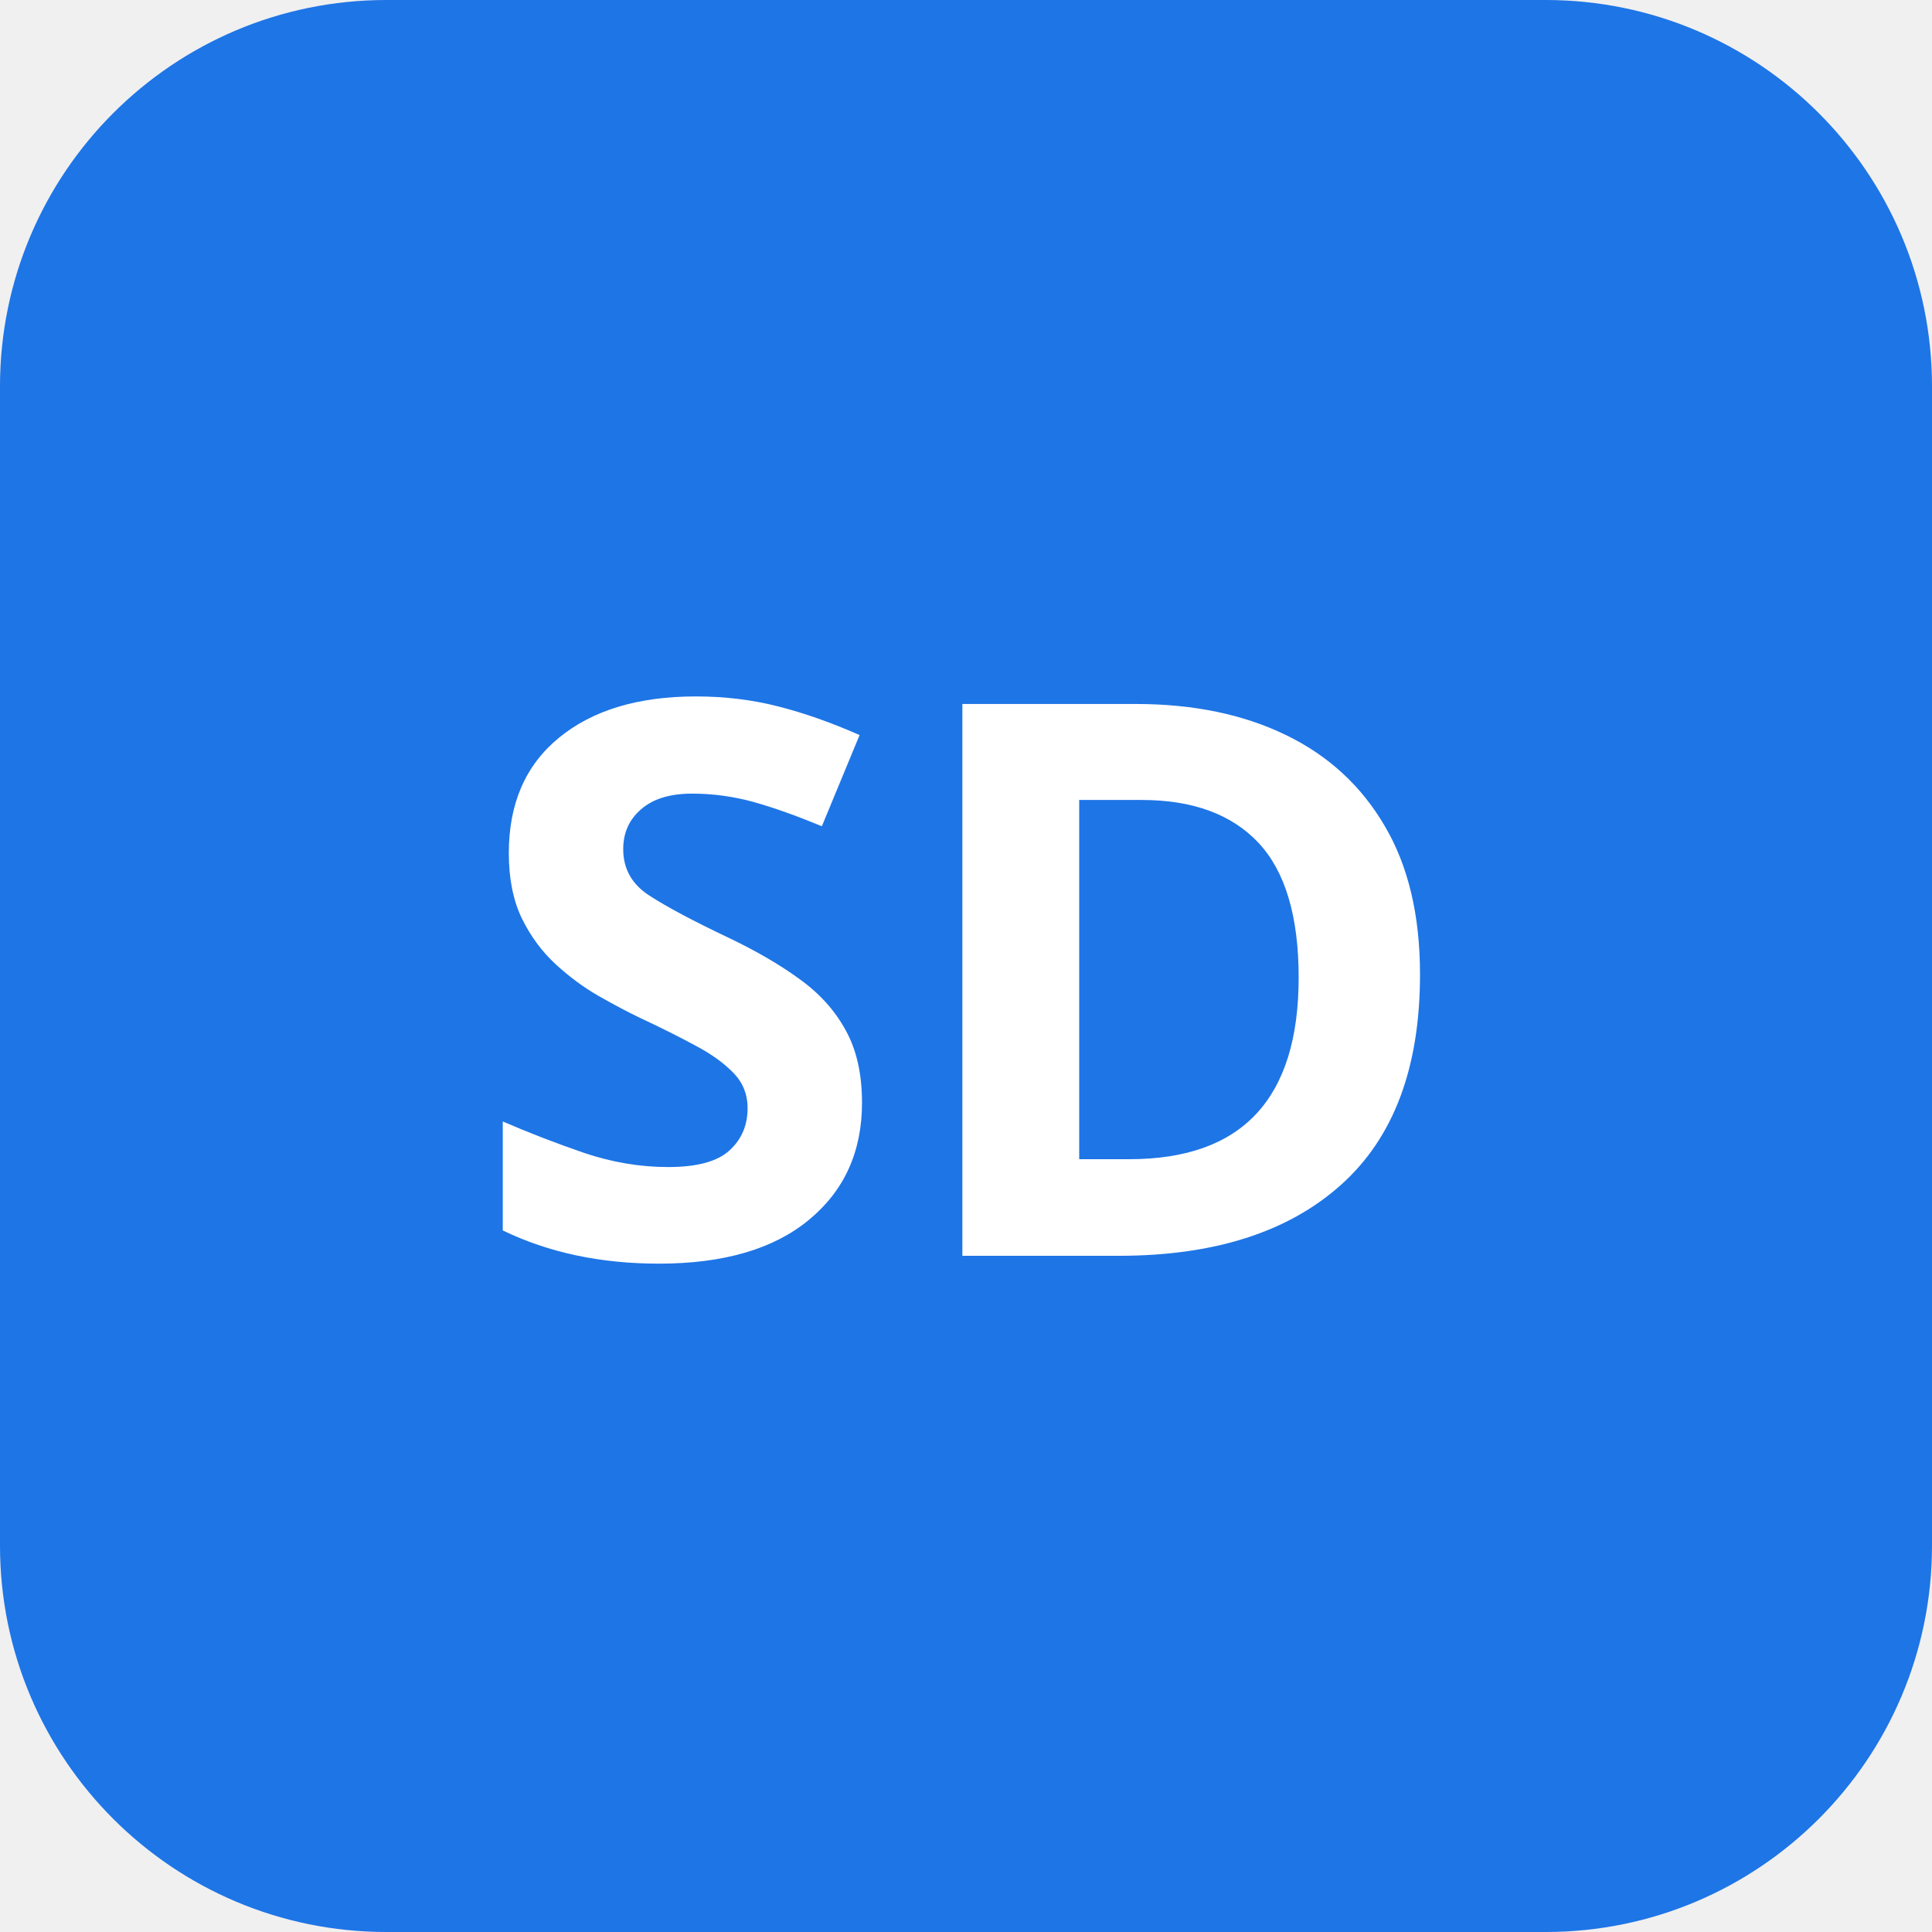
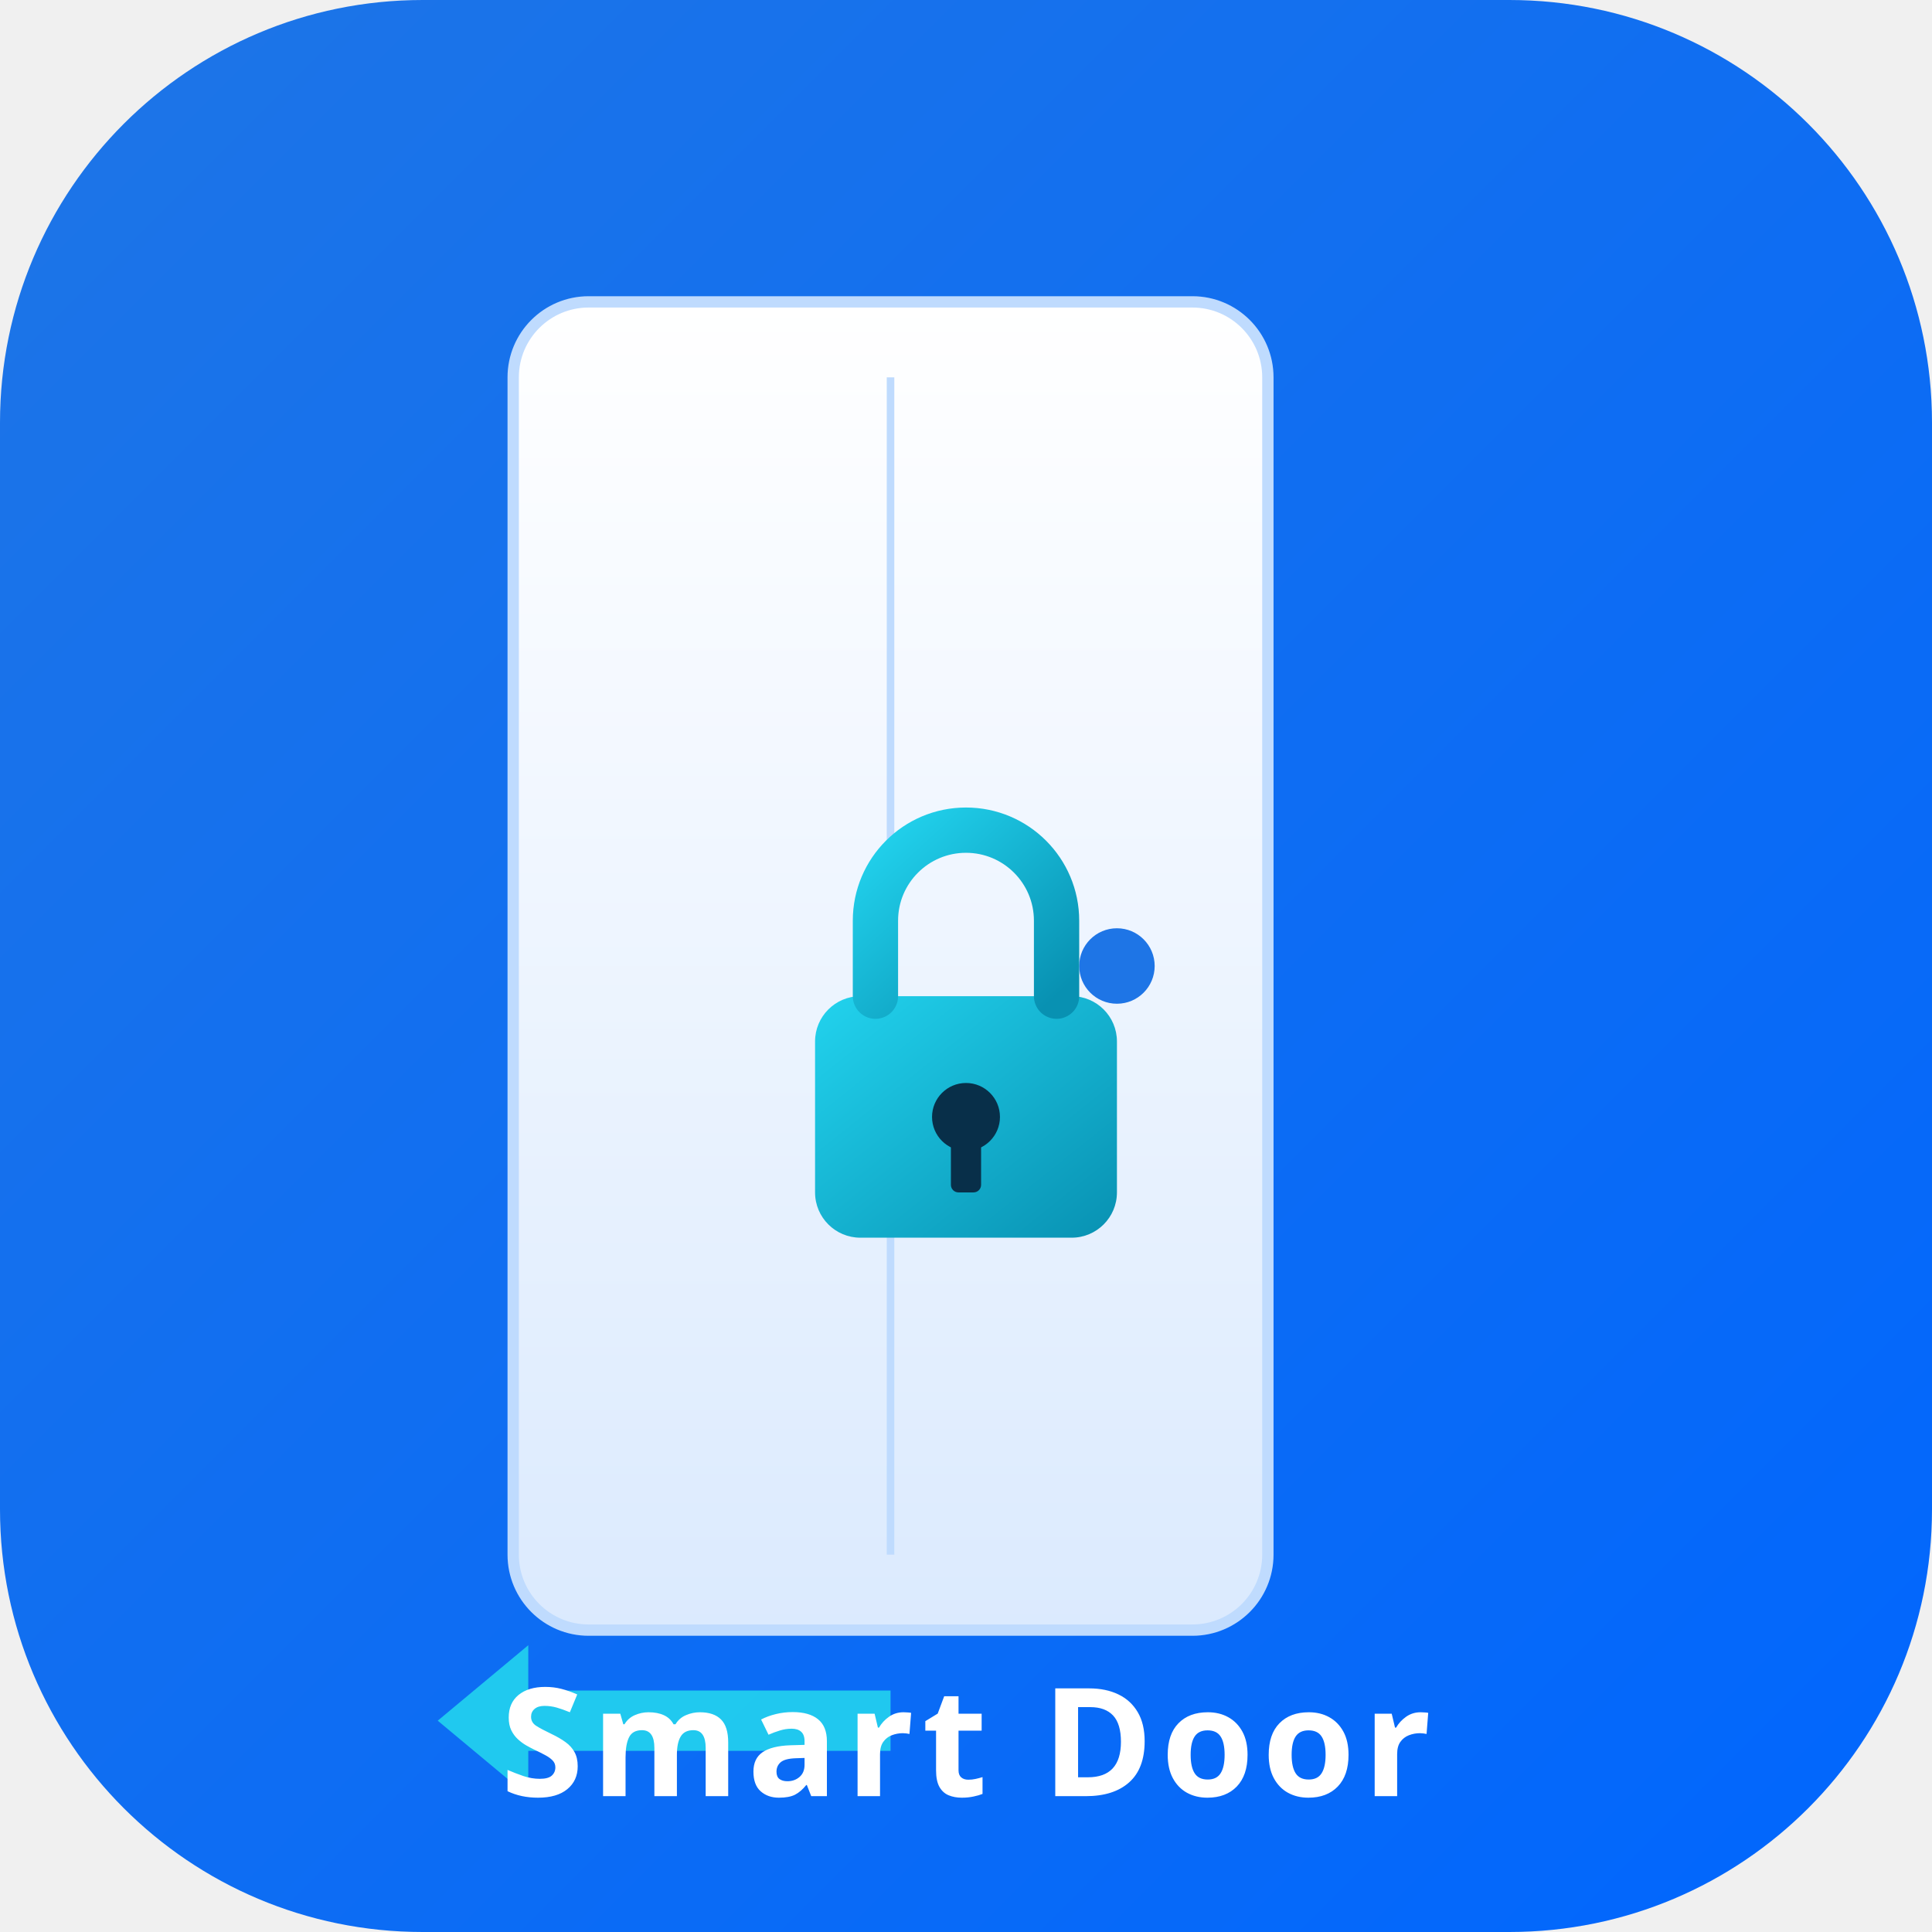
- <svg xmlns="http://www.w3.org/2000/svg" viewBox="0 0 100 100">
-   <rect width="100" height="100" rx="20" fill="#1e75e6" />
-   <text x="50" y="65" font-size="40" text-anchor="middle" fill="white" font-family="sans-serif" font-weight="bold">SD</text>
+ <svg xmlns="http://www.w3.org/2000/svg" viewBox="0 0 512 512" width="512" height="512">
+   <defs>
+     <linearGradient id="bg" x1="0" y1="0" x2="1" y2="1">
+       <stop offset="0%" stop-color="#1e75e6" />
+       <stop offset="100%" stop-color="#0066fe" />
+     </linearGradient>
+     <linearGradient id="door" x1="0" y1="0" x2="0" y2="1">
+       <stop offset="0%" stop-color="#ffffff" />
+       <stop offset="100%" stop-color="#dbeafe" />
+     </linearGradient>
+     <linearGradient id="lock" x1="0" y1="0" x2="1" y2="1">
+       <stop offset="0%" stop-color="#22d3ee" />
+       <stop offset="100%" stop-color="#0891b2" />
+     </linearGradient>
+   </defs>
+   <rect width="512" height="512" rx="112" fill="url(#bg)" />
+   <g transform="translate(96,80)">
+     <rect x="40" y="0" width="200" height="352" rx="20" fill="url(#door)" stroke="#bfdbfe" stroke-width="3" />
+     <line x1="140" y1="20" x2="140" y2="332" stroke="#bfdbfe" stroke-width="2" />
+     <circle cx="200" cy="176" r="10" fill="#1e75e6" />
+     <g transform="translate(120,128)">
+       <rect x="0" y="56" width="80" height="64" rx="12" fill="url(#lock)" />
+       <path d="M16 56 V36 a24 24 0 0 1 48 0 V56" fill="none" stroke="url(#lock)" stroke-width="12" stroke-linecap="round" />
+       <circle cx="40" cy="88" r="9" fill="#082f49" />
+       <rect x="36" y="92" width="8" height="16" rx="2" fill="#082f49" />
+     </g>
+     <g transform="translate(20,376)">
+       <path d="M0 0 L24 -20 L24 -8 L120 -8 L120 8 L24 8 L24 20 Z" fill="#22d3ee" opacity="0.9" />
+     </g>
+   </g>
+   <text x="256" y="476" font-size="40" text-anchor="middle" fill="#ffffff" font-family="system-ui,sans-serif" font-weight="700" letter-spacing="2">Smart Door</text>
</svg>
